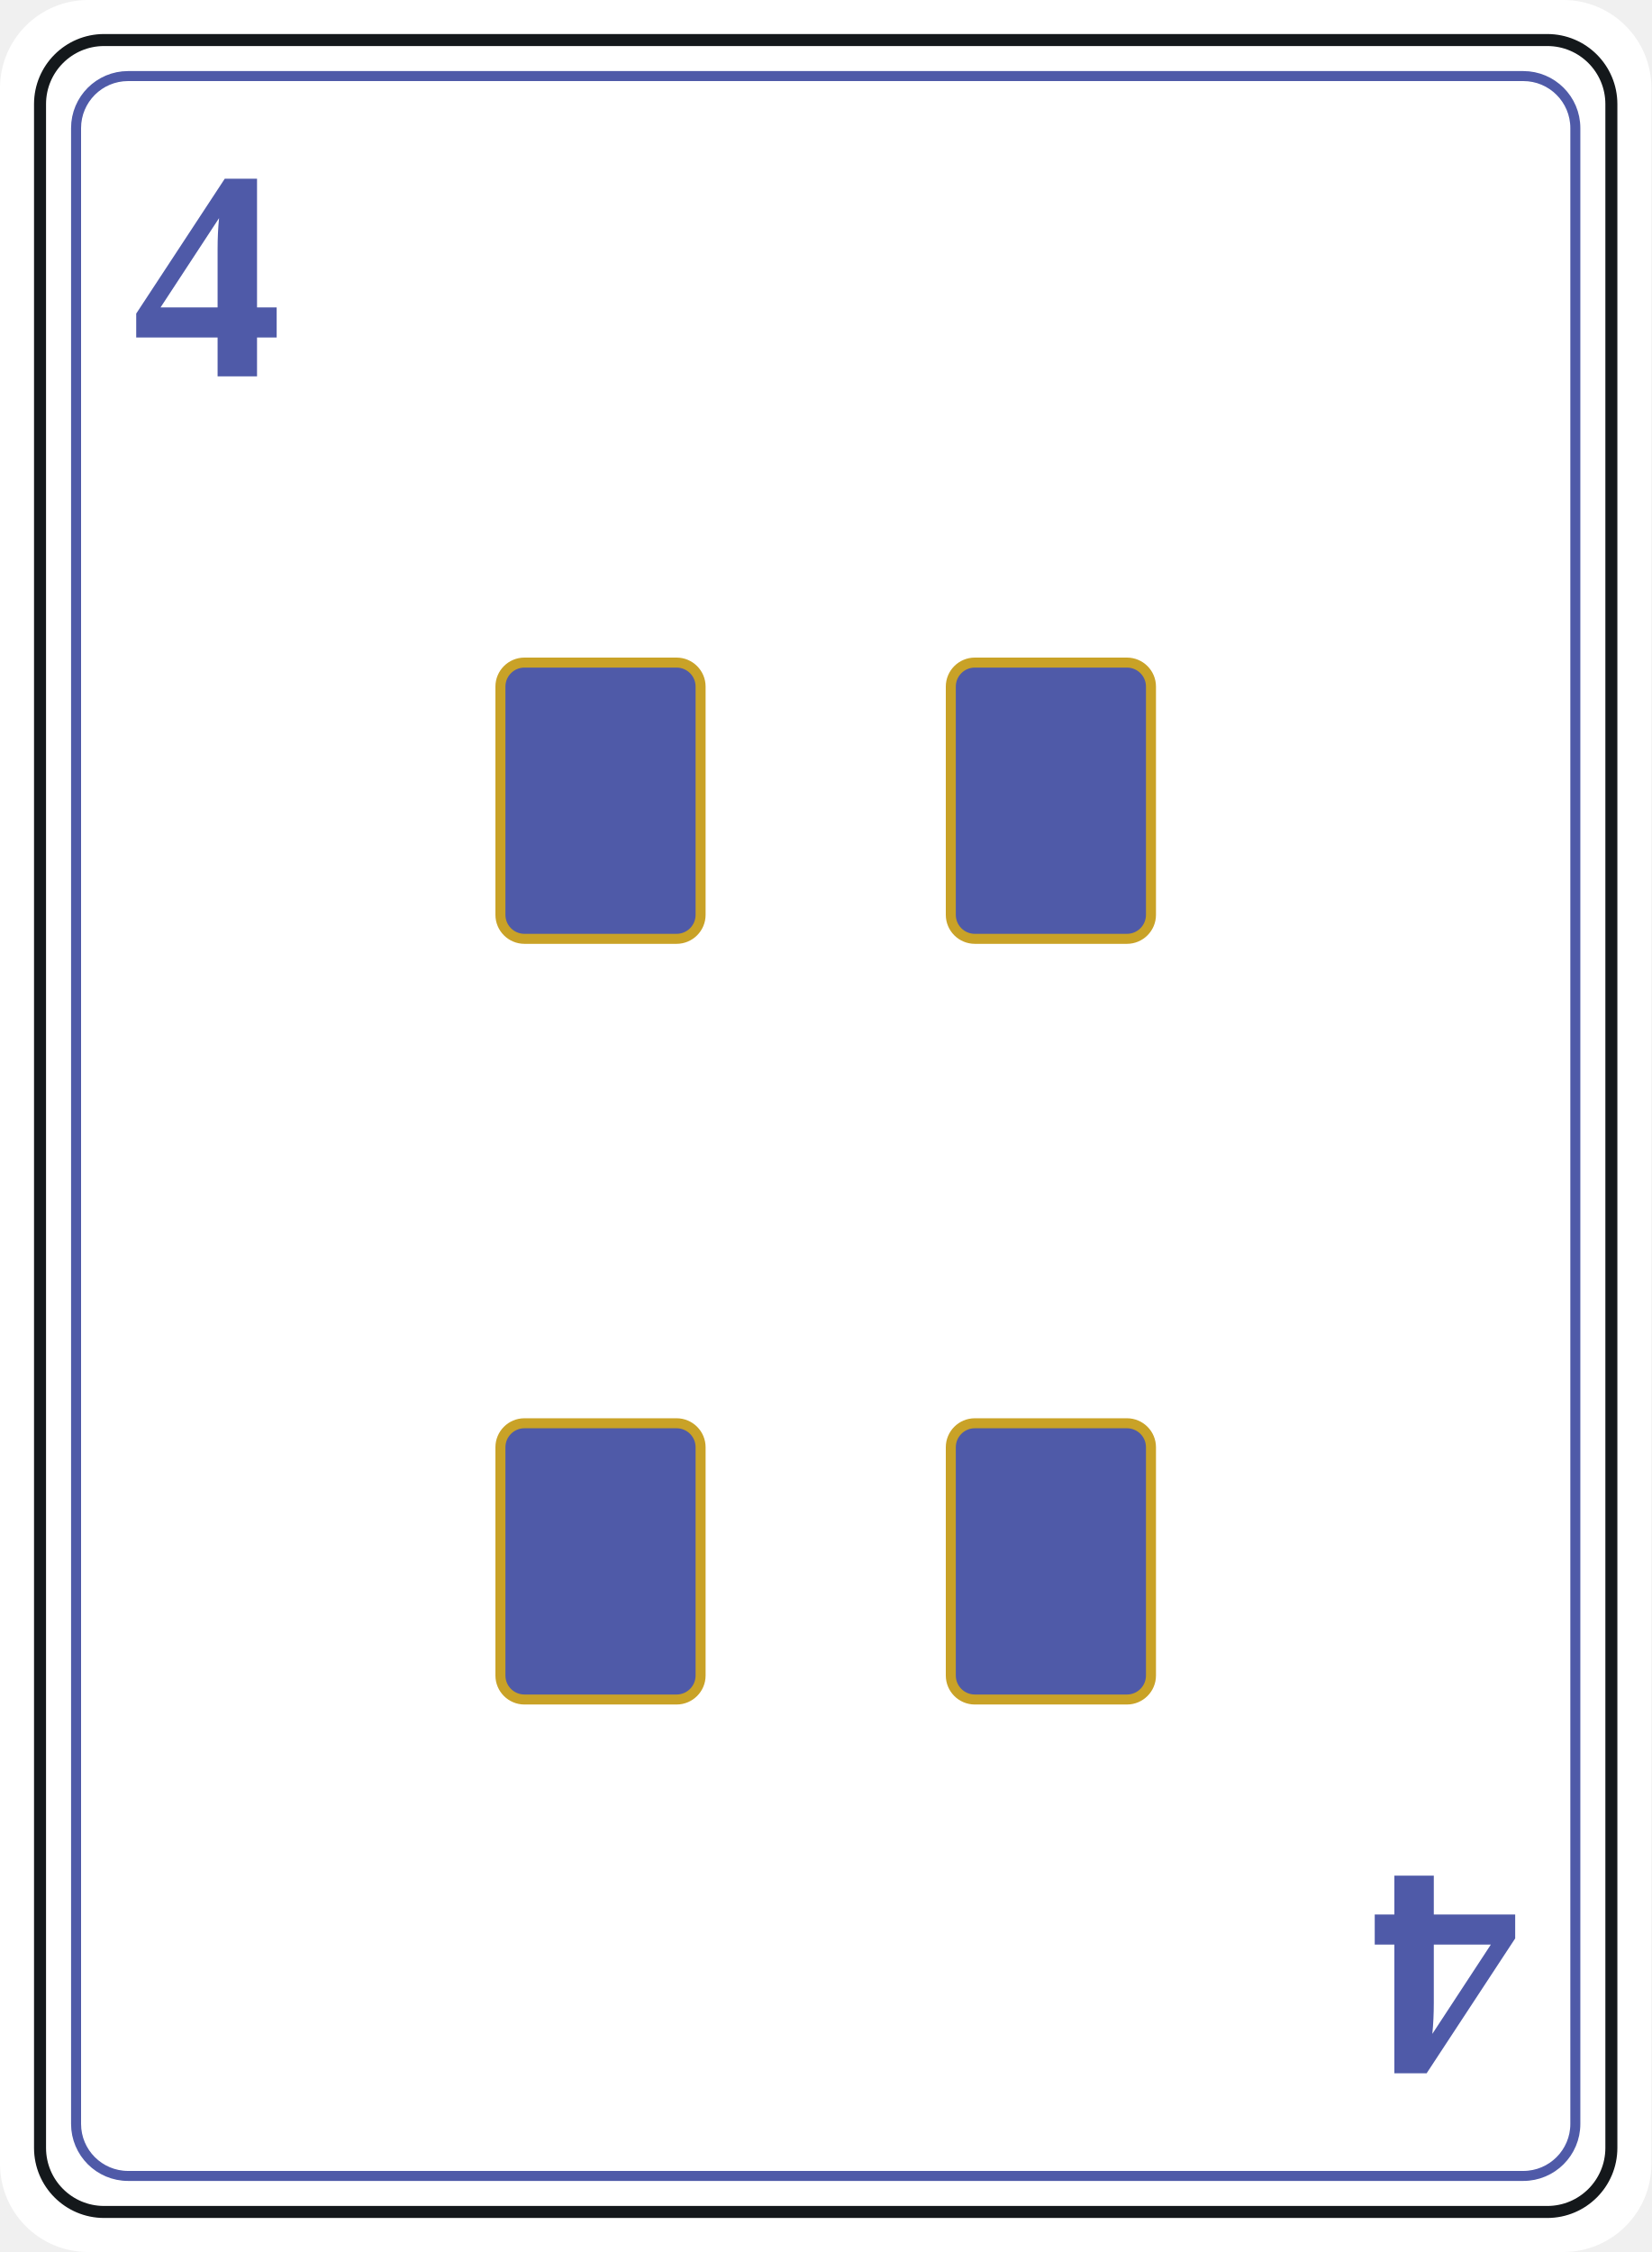
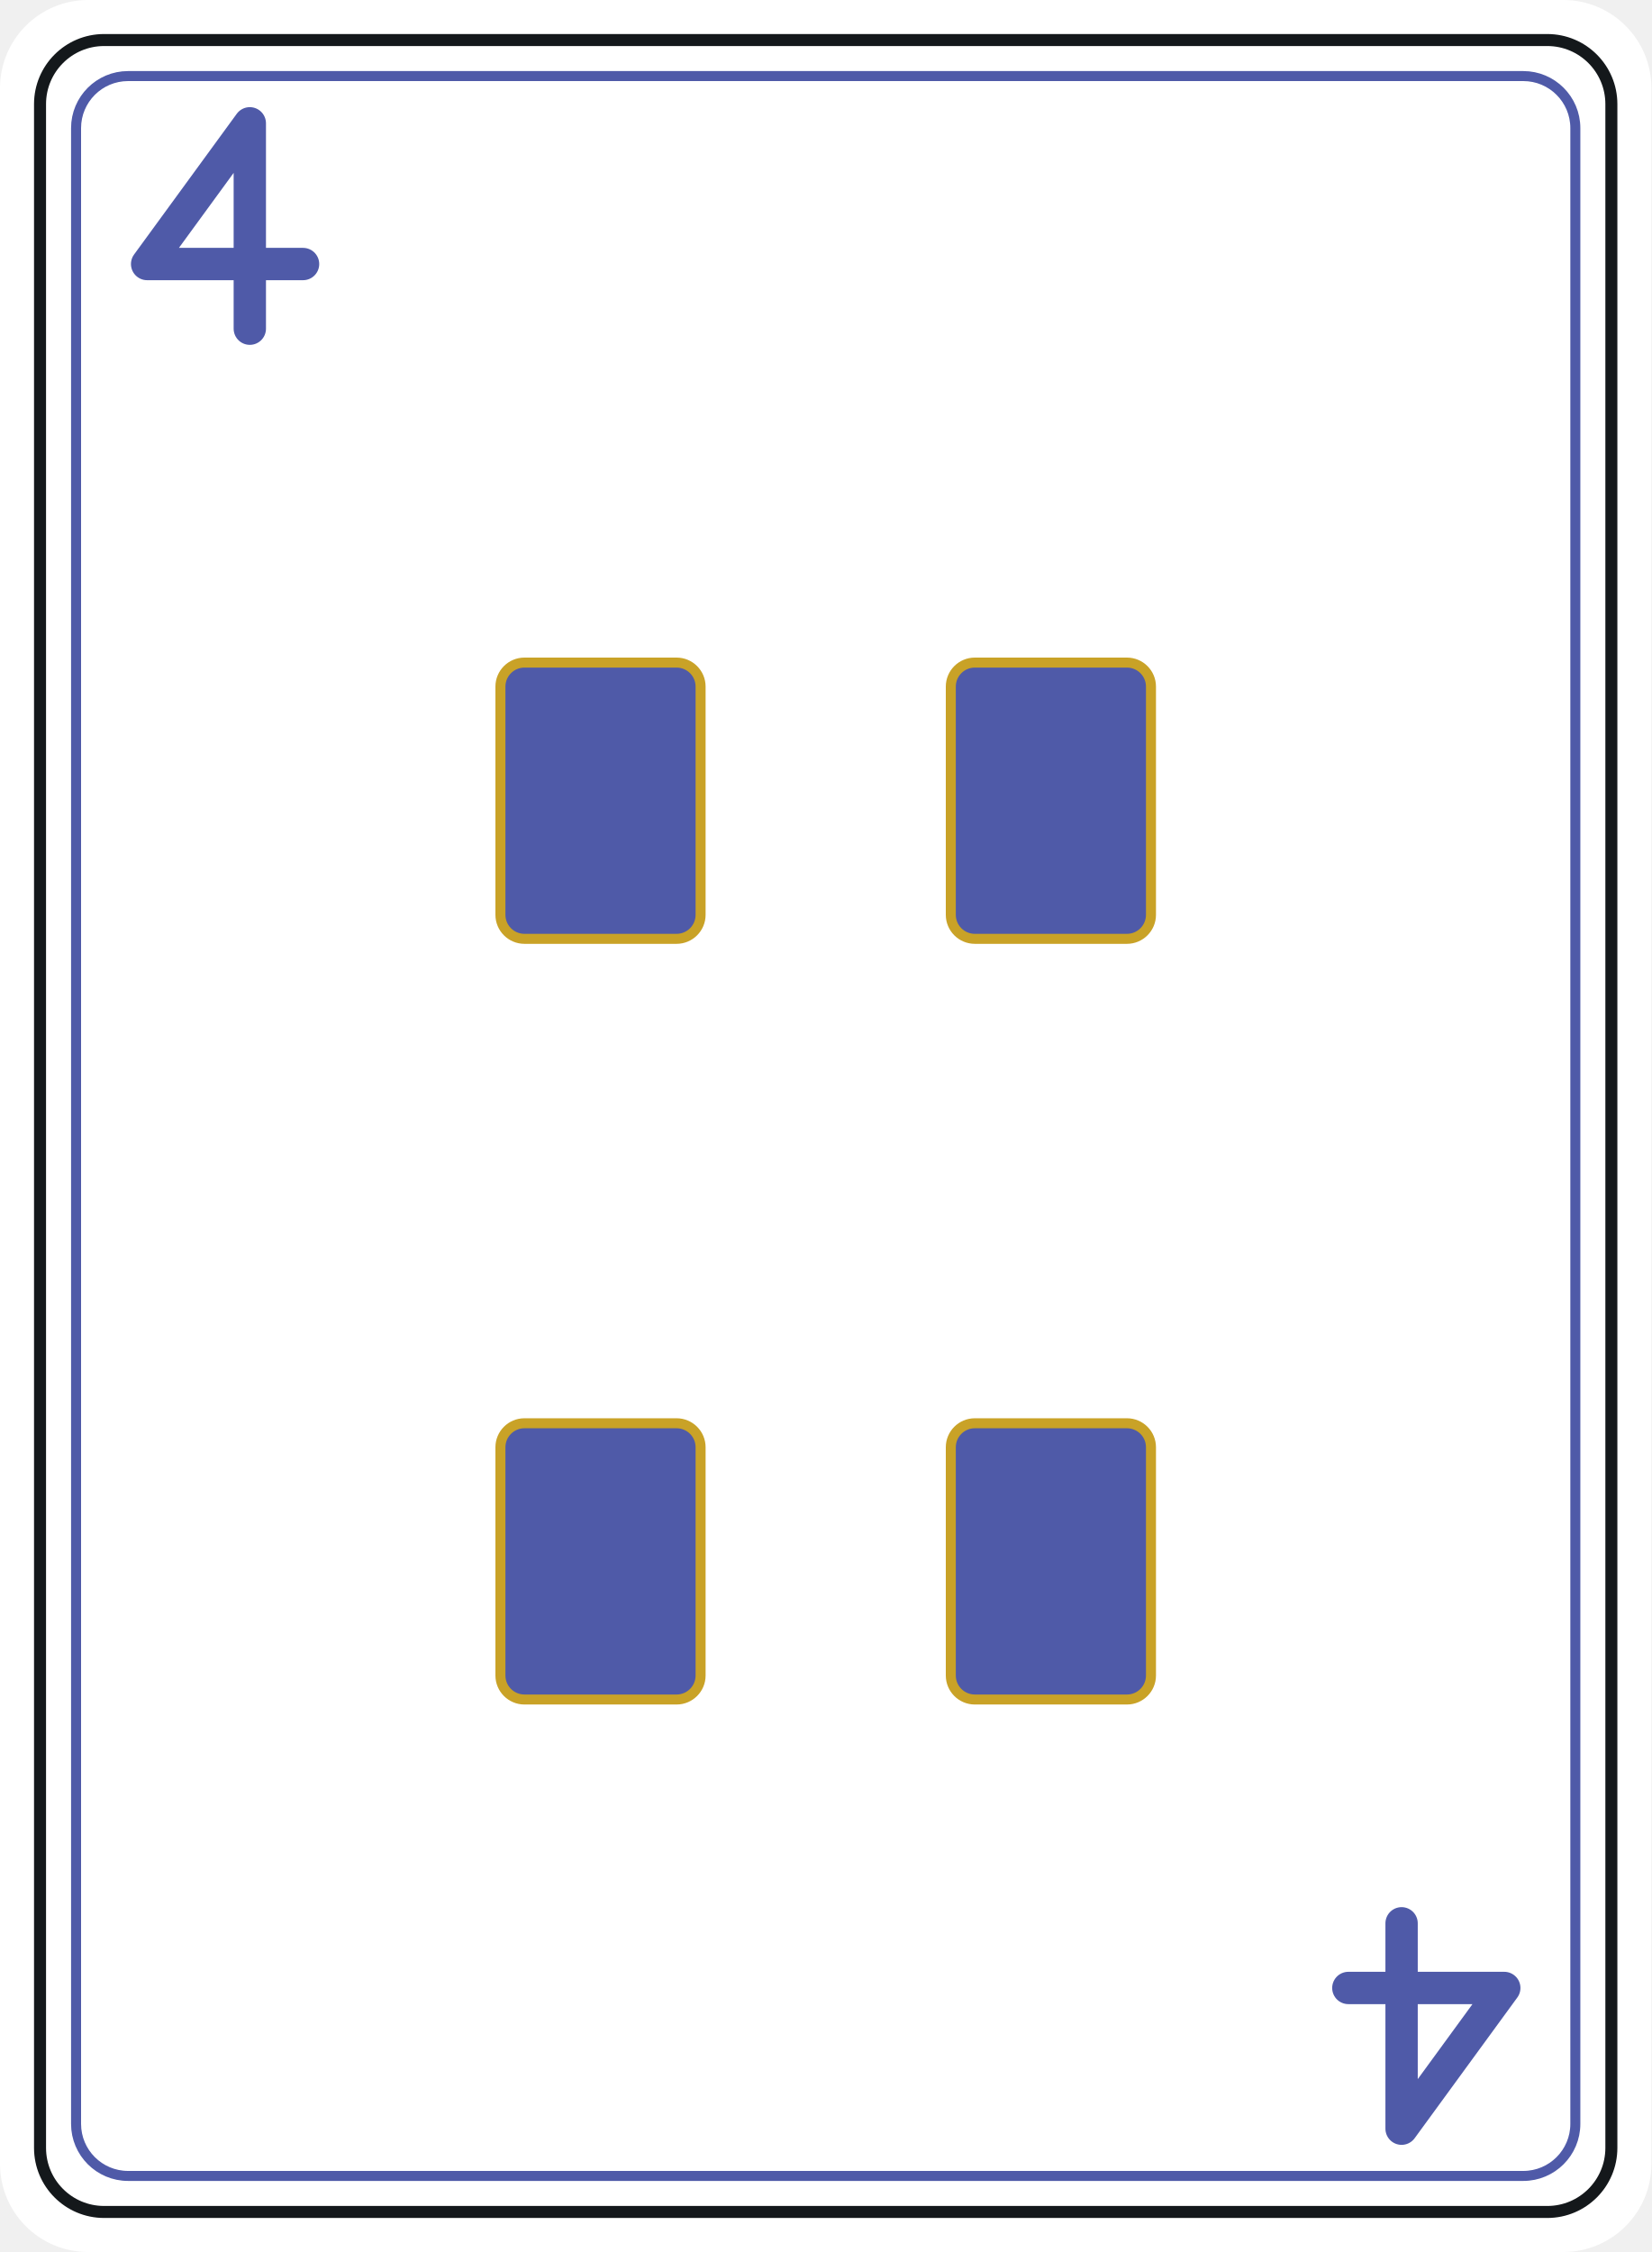
<svg xmlns="http://www.w3.org/2000/svg" viewBox="0 0 825 1125">
  <rect width="825" height="1125" rx="44" fill="#FFFFFF" />
  <rect x="20" y="20" width="785" height="1085" rx="32" fill="none" stroke="#14181B" stroke-width="6" />
  <rect x="38" y="38" width="749" height="1049" rx="26" fill="none" stroke="#4F5AA8" stroke-width="5" />
-   <text x="66" y="188" font-family="Georgia, 'Times New Roman', serif" font-size="150" font-weight="bold" fill="#4F5AA8">4</text>
+   <g transform="translate(64 54) scale(0.95)">
+     <path d="M64 116 L64 8 L10 82 L92 82" fill="none" stroke="#4F5AA8" stroke-width="17" stroke-linecap="round" stroke-linejoin="round" />
+   </g>
  <g transform="rotate(180 412.5 562.5)">
-     <text x="66" y="188" font-family="Georgia, 'Times New Roman', serif" font-size="150" font-weight="bold" fill="#4F5AA8">4</text>
+     <g transform="translate(64 54) scale(0.95)">
+       <path d="M64 116 L64 8 L10 82 L92 82" fill="none" stroke="#4F5AA8" stroke-width="17" stroke-linecap="round" stroke-linejoin="round" />
+     </g>
  </g>
  <rect x="250" y="331" width="100" height="138" rx="12" fill="#4F5AA8" stroke="#C9A227" stroke-width="5" />
  <rect x="475" y="331" width="100" height="138" rx="12" fill="#4F5AA8" stroke="#C9A227" stroke-width="5" />
  <rect x="250" y="711" width="100" height="138" rx="12" fill="#4F5AA8" stroke="#C9A227" stroke-width="5" />
  <rect x="475" y="711" width="100" height="138" rx="12" fill="#4F5AA8" stroke="#C9A227" stroke-width="5" />
</svg>
